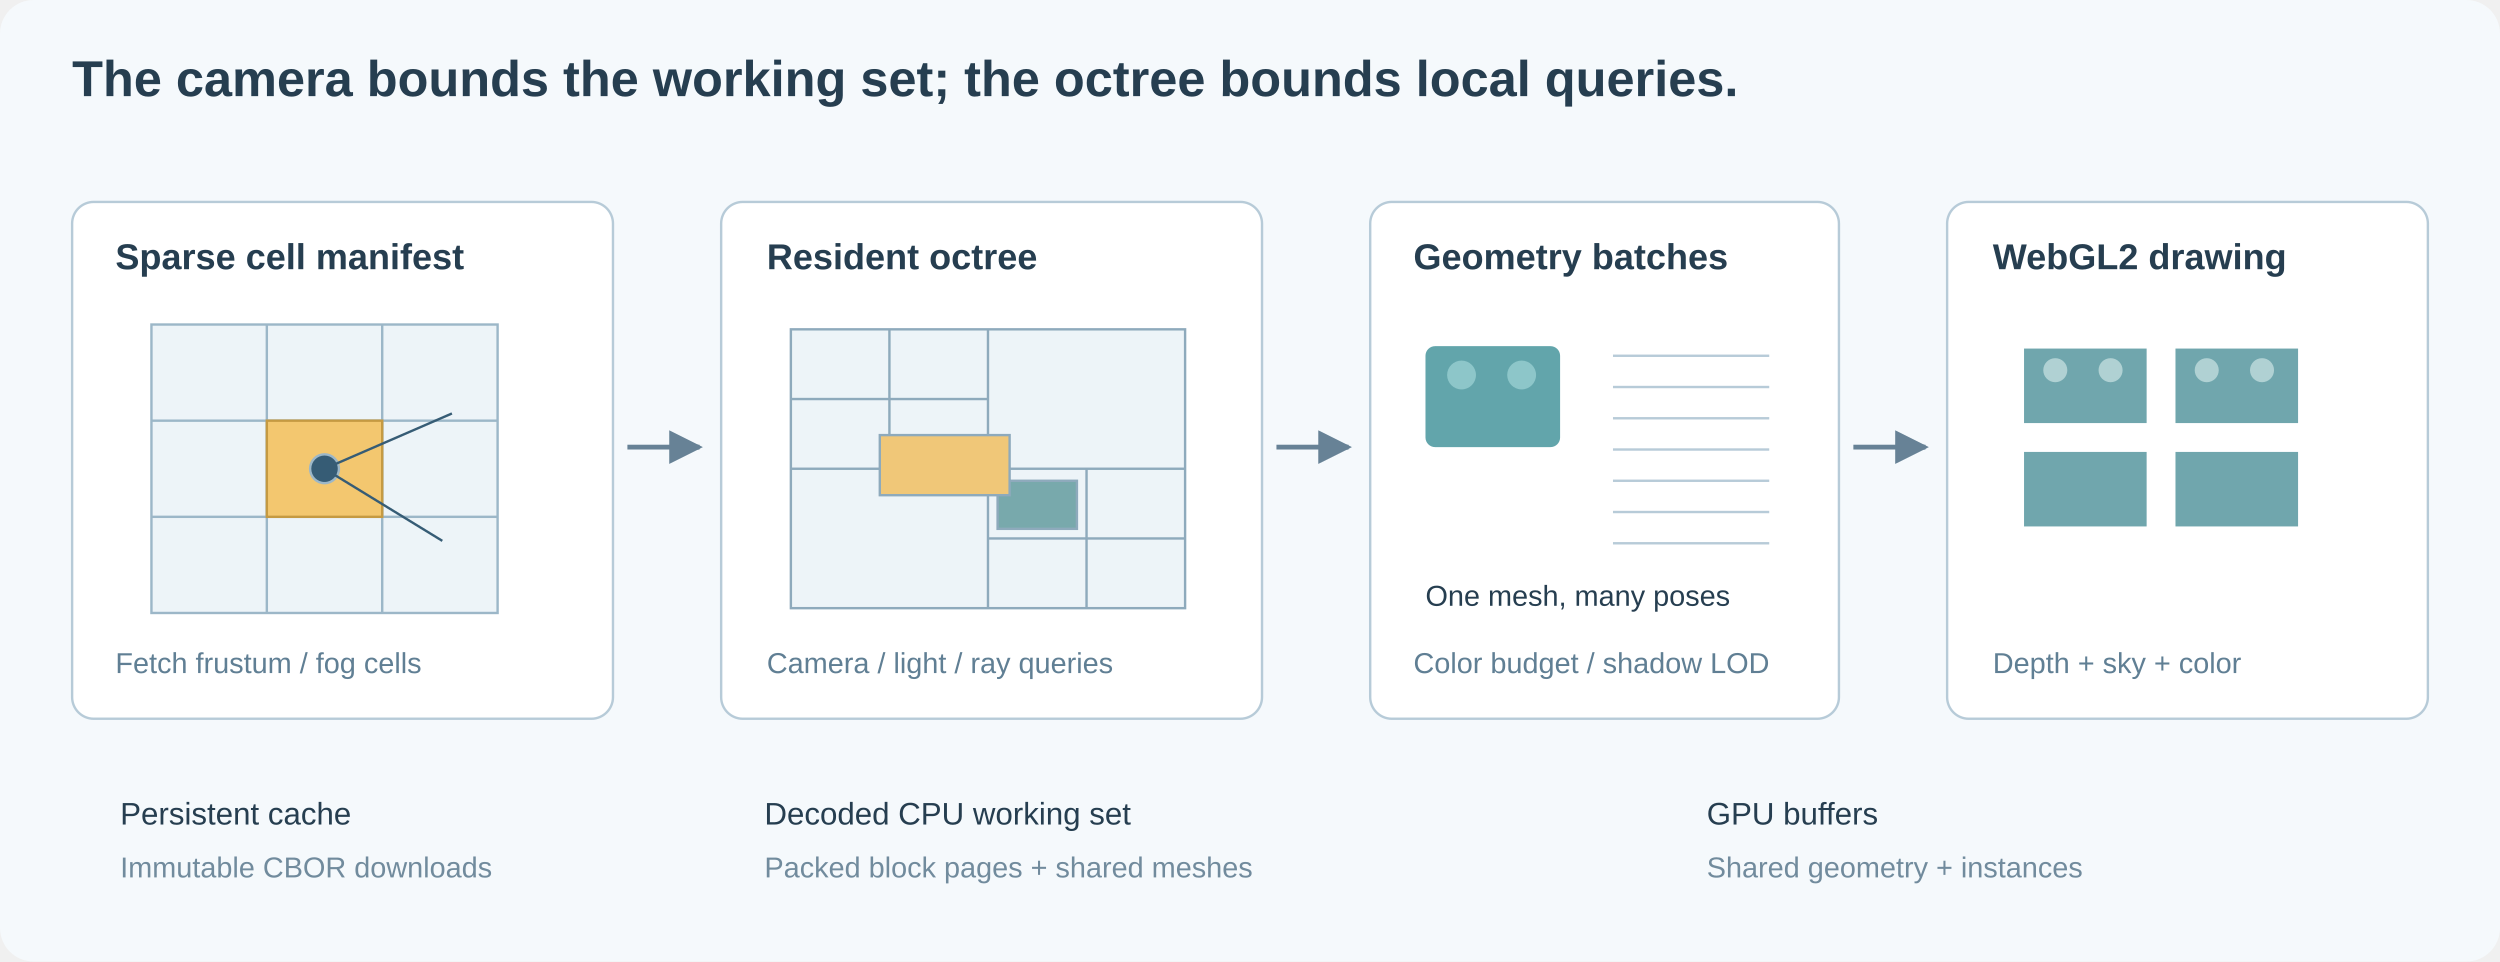
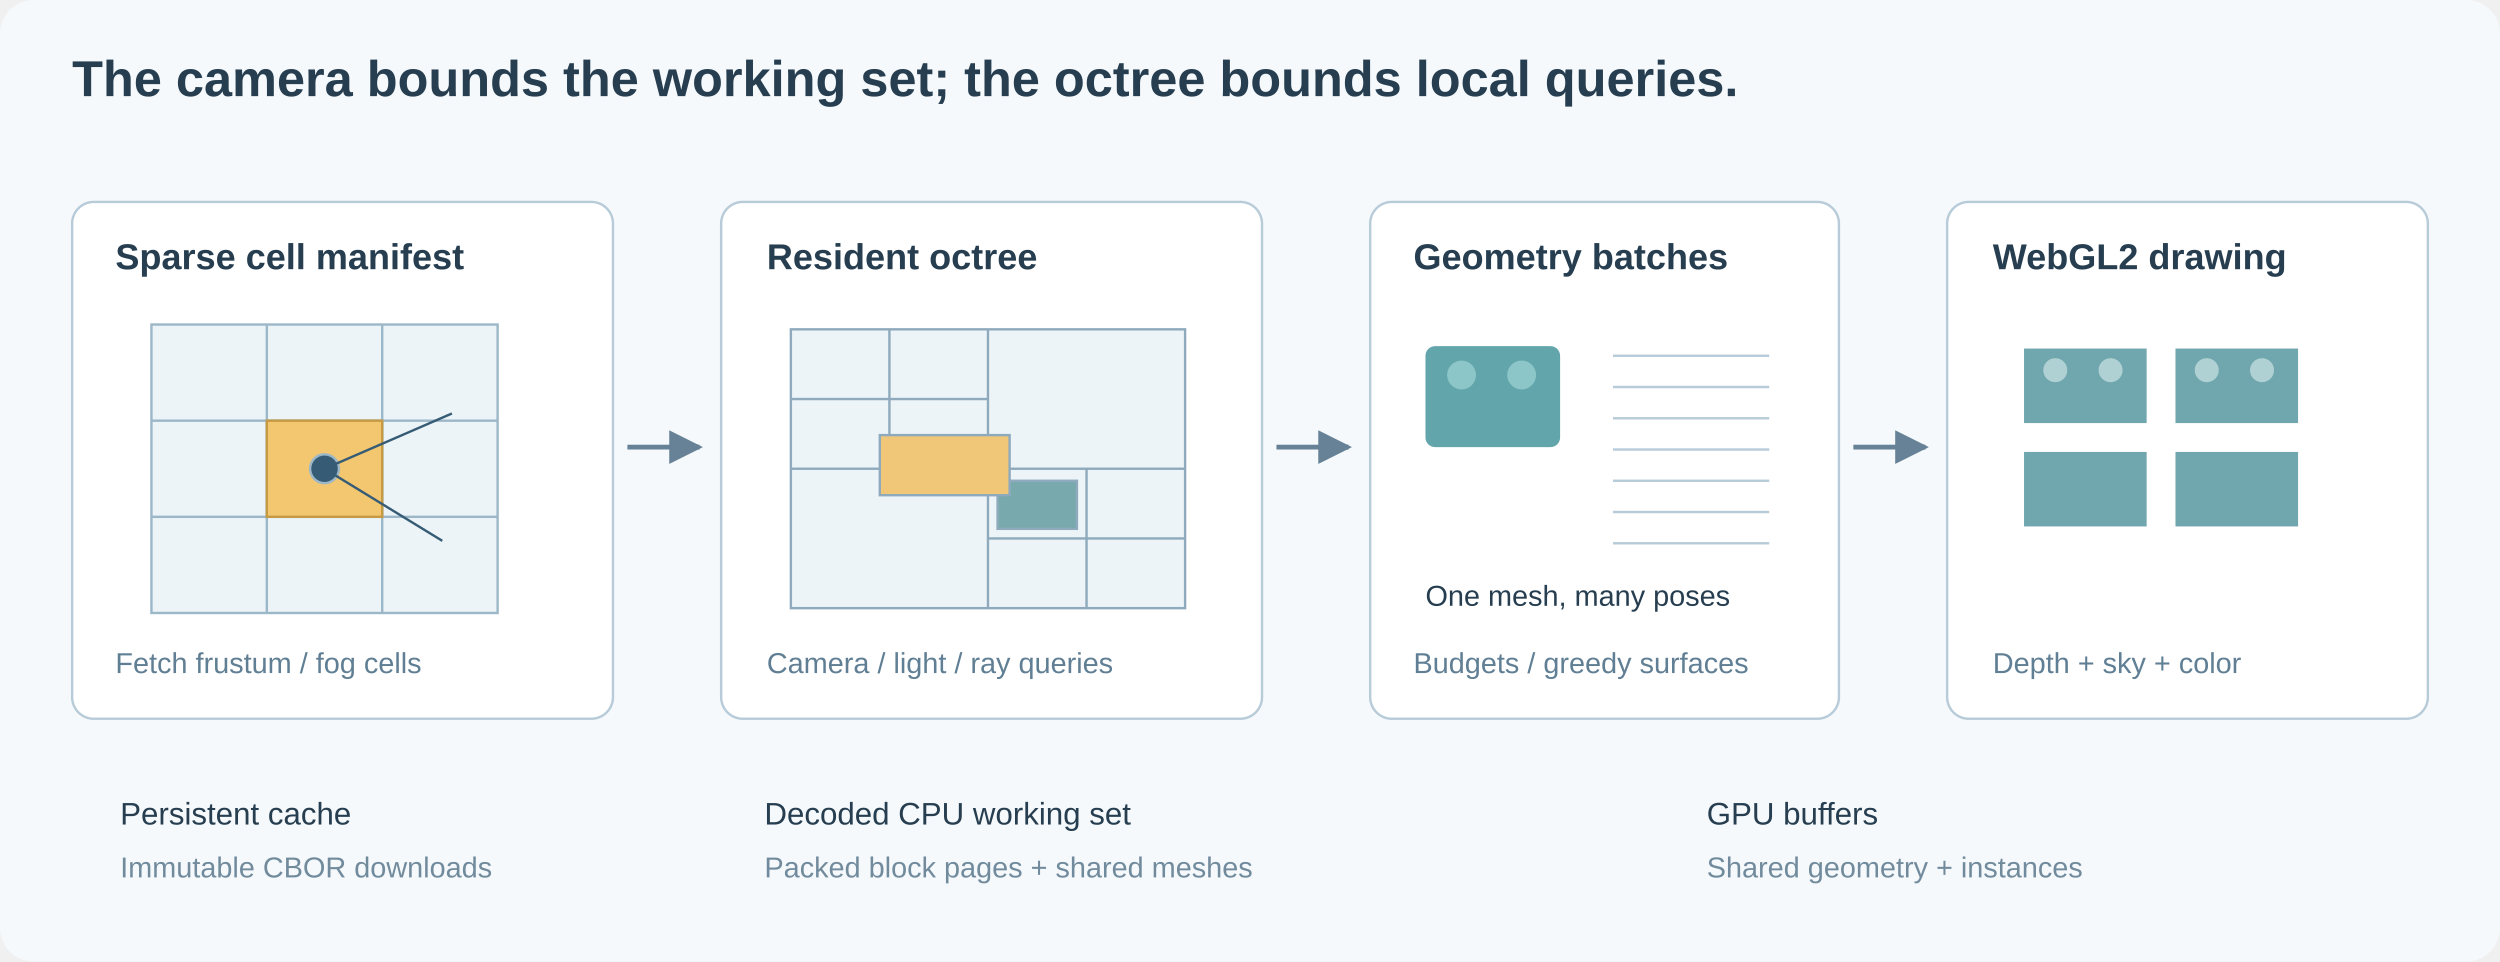
<svg xmlns="http://www.w3.org/2000/svg" width="1040" height="400" viewBox="0 0 1040 400" role="img" aria-labelledby="title desc">
  <defs>
    <marker id="arrow" viewBox="0 0 10 10" refX="9" refY="5" markerWidth="7" markerHeight="7" orient="auto-start-reverse">
      <path d="M0 0L10 5L0 10Z" fill="#678296" />
    </marker>
  </defs>
  <rect width="1040" height="400" rx="14" fill="#f5f9fc" />
  <g font-family="Arial, sans-serif" fill="#263e50">
    <text x="30" y="40" font-size="21" font-weight="bold">The camera bounds the working set; the octree bounds local queries.</text>
    <g stroke="#b7cbd8" fill="white">
      <rect x="30" y="84" width="225" height="215" rx="9" />
      <rect x="300" y="84" width="225" height="215" rx="9" />
      <rect x="570" y="84" width="195" height="215" rx="9" />
      <rect x="810" y="84" width="200" height="215" rx="9" />
    </g>
    <g font-size="15" font-weight="bold">
      <text x="48" y="112">Sparse cell manifest</text>
      <text x="319" y="112">Resident octree</text>
      <text x="588" y="112">Geometry batches</text>
      <text x="829" y="112">WebGL2 drawing</text>
    </g>
    <g transform="translate(63 135)" stroke="#9cb7c8" fill="#edf4f8">
      <path d="M0 0H144V120H0Z M48 0V120 M96 0V120 M0 40H144 M0 80H144" />
      <rect x="48" y="40" width="48" height="40" fill="#f3c76f" stroke="#c59a42" />
      <circle cx="72" cy="60" r="6" fill="#365c75" />
      <path d="M72 60L121 90M72 60L125 37" stroke="#365c75" />
    </g>
    <g transform="translate(329 137)" stroke="#8eaabc" fill="#edf4f8">
      <rect width="164" height="116" />
      <path d="M82 0V116M0 58H164M41 0V58M0 29H82M123 58V116M82 87H164" />
      <rect x="86" y="63" width="33" height="20" fill="#78a9ac" />
      <rect x="37" y="44" width="54" height="25" fill="#f0c778" />
    </g>
    <g transform="translate(593 144)">
      <rect x="0" y="0" width="56" height="42" rx="4" fill="#62a5ab" />
      <circle cx="15" cy="12" r="6" fill="#8dc6c9" />
      <circle cx="40" cy="12" r="6" fill="#8dc6c9" />
      <g stroke="#b7cbd8">
        <path d="M78 4H143M78 17H143M78 30H143M78 43H143M78 56H143M78 69H143M78 82H143" />
      </g>
      <text x="0" y="108" font-size="12">One mesh, many poses</text>
    </g>
    <g transform="translate(842 145)" fill="#70a6ad">
      <path d="M0 0H51V31H0Z M63 0H114V31H63Z M0 43H51V74H0Z M63 43H114V74H63Z" />
      <g fill="#b0d1d3">
        <circle cx="13" cy="9" r="5" />
        <circle cx="36" cy="9" r="5" />
        <circle cx="76" cy="9" r="5" />
        <circle cx="99" cy="9" r="5" />
      </g>
    </g>
    <g stroke="#678296" stroke-width="2" marker-end="url(#arrow)">
      <path d="M261 186H291" />
      <path d="M531 186H561" />
      <path d="M771 186H801" />
    </g>
    <g font-size="12" fill="#607f94">
      <text x="48" y="280">Fetch frustum / fog cells</text>
      <text x="319" y="280">Camera / light / ray queries</text>
-       <text x="588" y="280">Color budget / shadow LOD</text>
+       <text x="588" y="280">Budgets / greedy surfaces</text>
      <text x="829" y="280">Depth + sky + color</text>
    </g>
    <g font-size="13">
      <text x="50" y="343">Persistent cache</text>
      <text x="318" y="343">Decoded CPU working set</text>
      <text x="710" y="343">GPU buffers</text>
    </g>
    <g font-size="12" fill="#718b9d">
      <text x="50" y="365">Immutable CBOR downloads</text>
      <text x="318" y="365">Packed block pages + shared meshes</text>
      <text x="710" y="365">Shared geometry + instances</text>
    </g>
  </g>
</svg>
